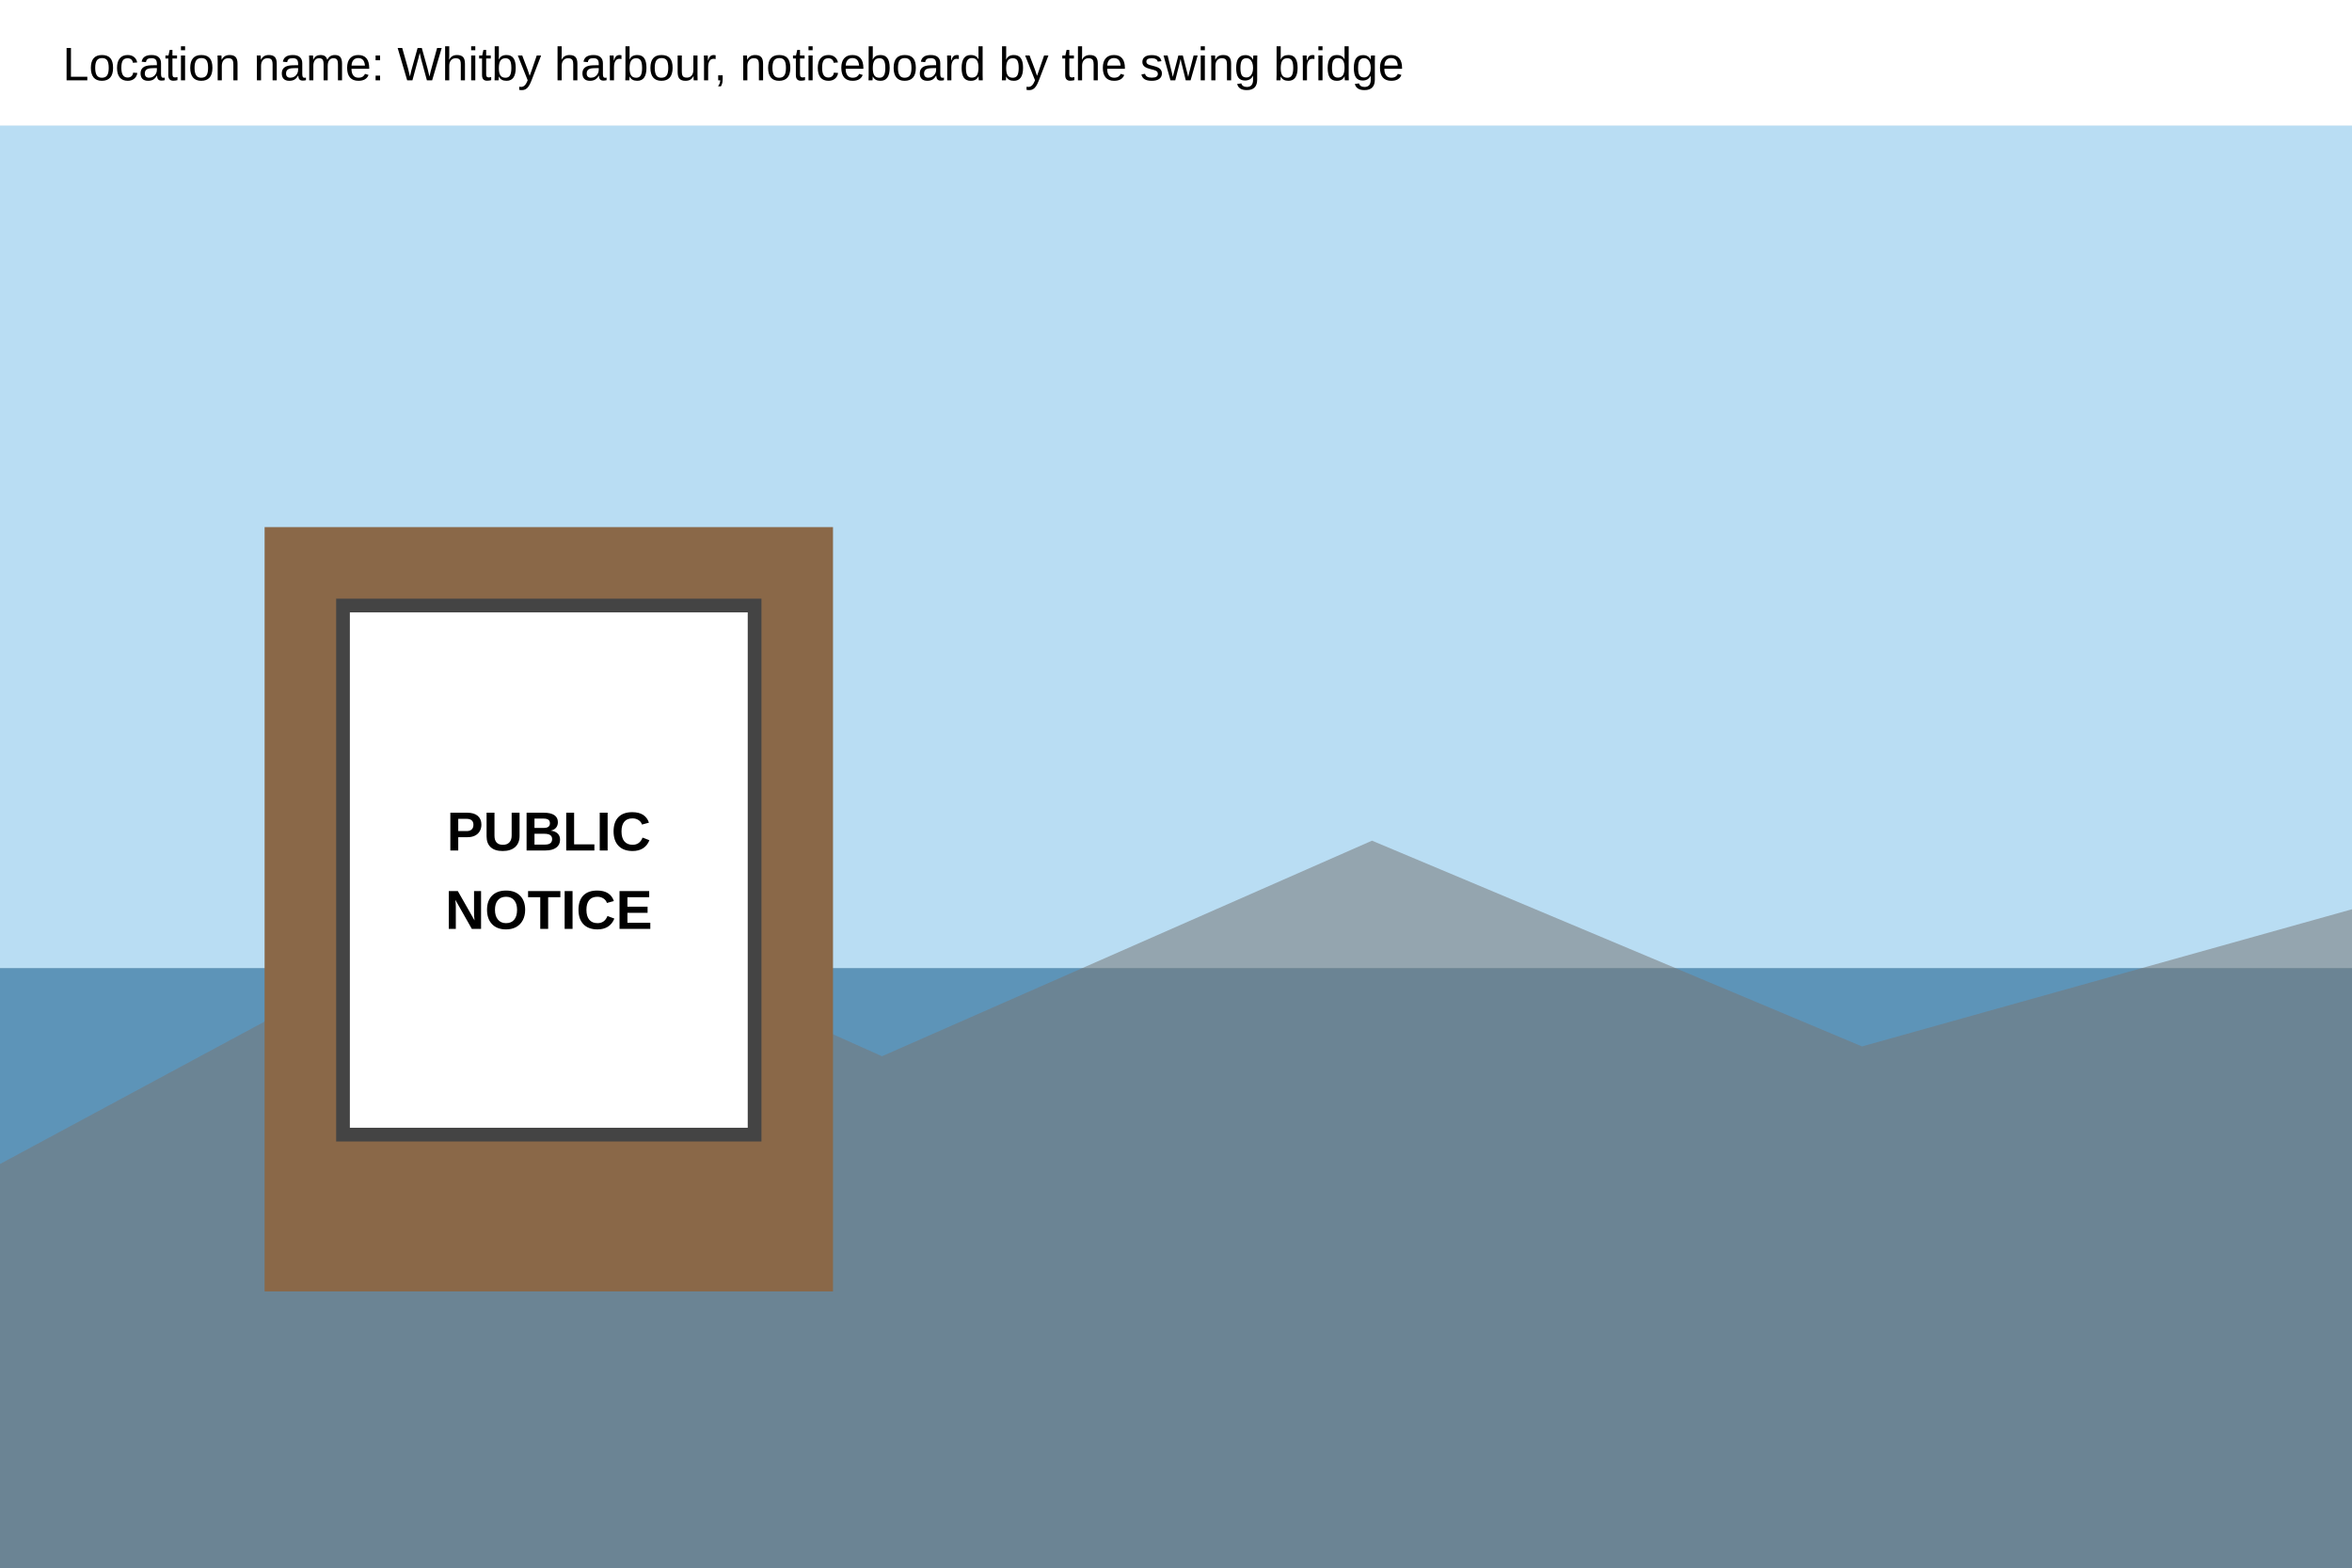
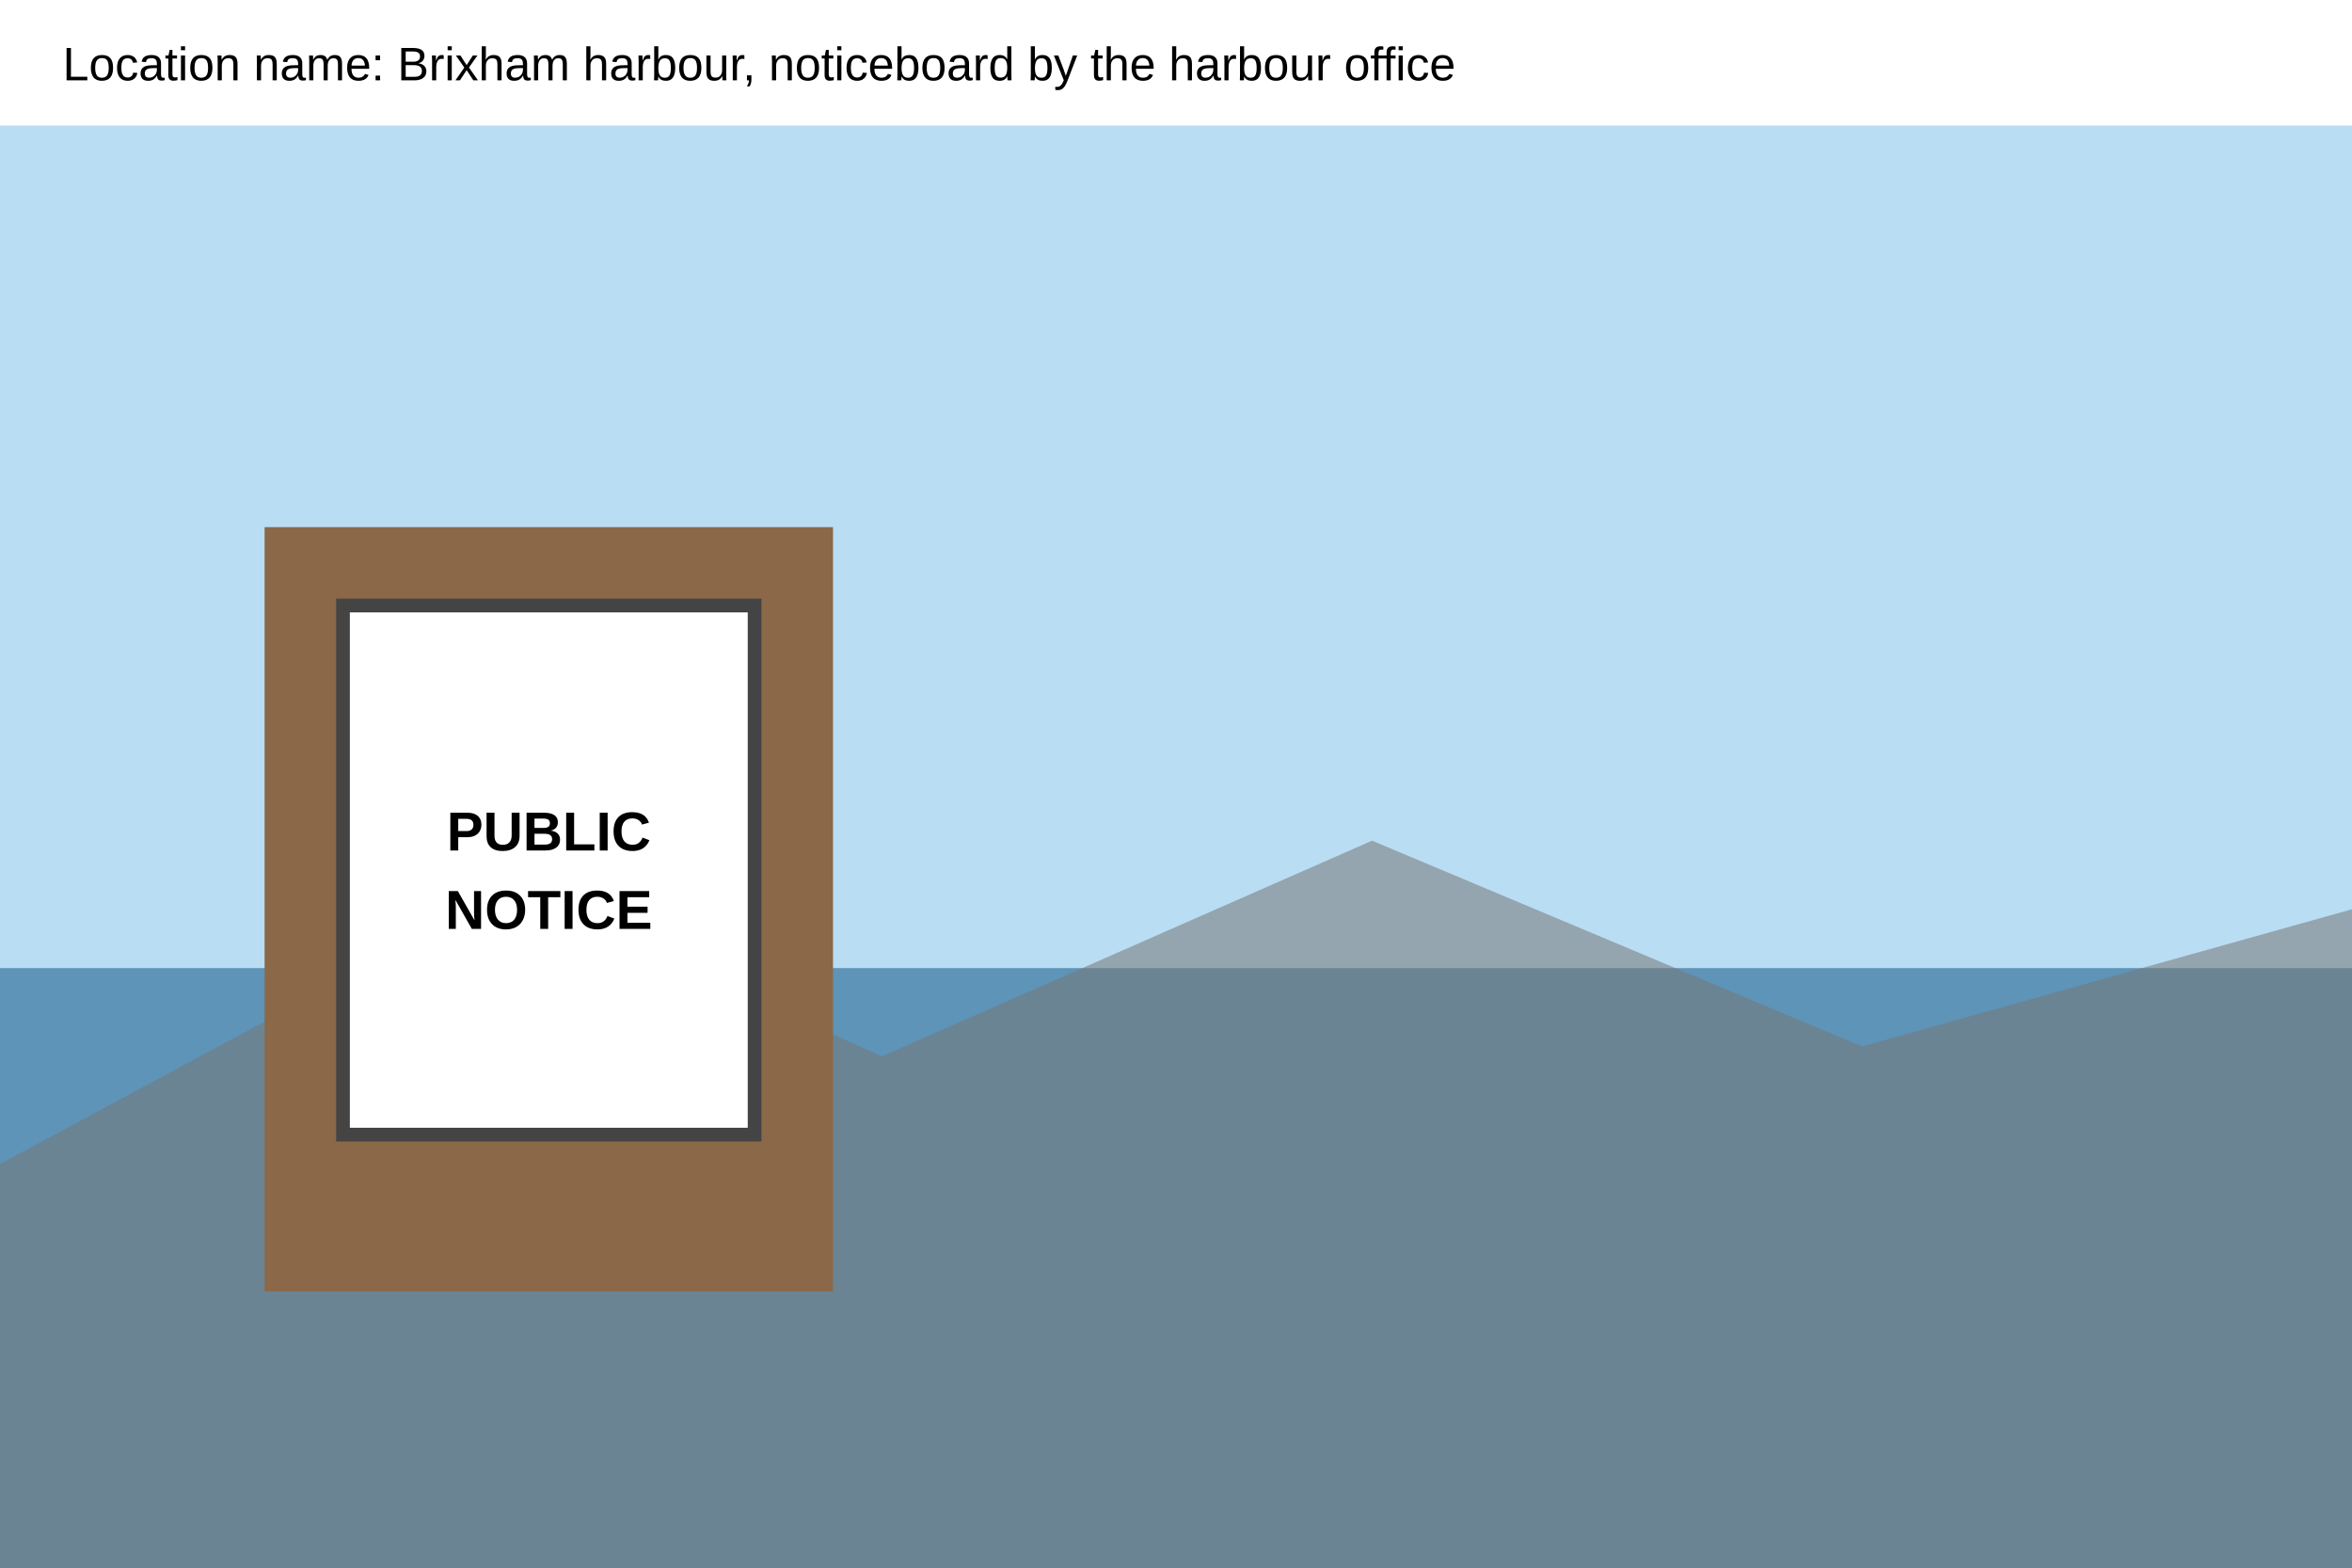
<svg xmlns="http://www.w3.org/2000/svg" width="1200" height="800" viewBox="0 0 1200 800">
  <g transform="translate(0 64)">
    <rect width="1200" height="430" fill="#b9ddf3" />
    <rect y="430" width="1200" height="370" fill="#5d94b8" />
    <path d="M0 530L260 390l190 85 250-110 250 105 250-70v400H0z" fill="#777" opacity=".55" />
    <rect x="135" y="205" width="290" height="390" fill="#8a6848" />
    <rect x="175" y="245" width="210" height="270" fill="#fff" stroke="#444" stroke-width="7" />
    <text x="280" y="370" text-anchor="middle" font-family="Arial" font-size="28" font-weight="700">PUBLIC</text>
    <text x="280" y="410" text-anchor="middle" font-family="Arial" font-size="28" font-weight="700">NOTICE</text>
  </g>
  <rect width="1200" height="64" fill="#fff" />
-   <text x="32" y="41" font-family="Arial" font-size="24">Location name: Whitby harbour, noticeboard by the swing bridge</text>
+   <text x="32" y="41" font-family="Arial" font-size="24">Location name: Brixham harbour, noticeboard by the harbour office</text>
</svg>
